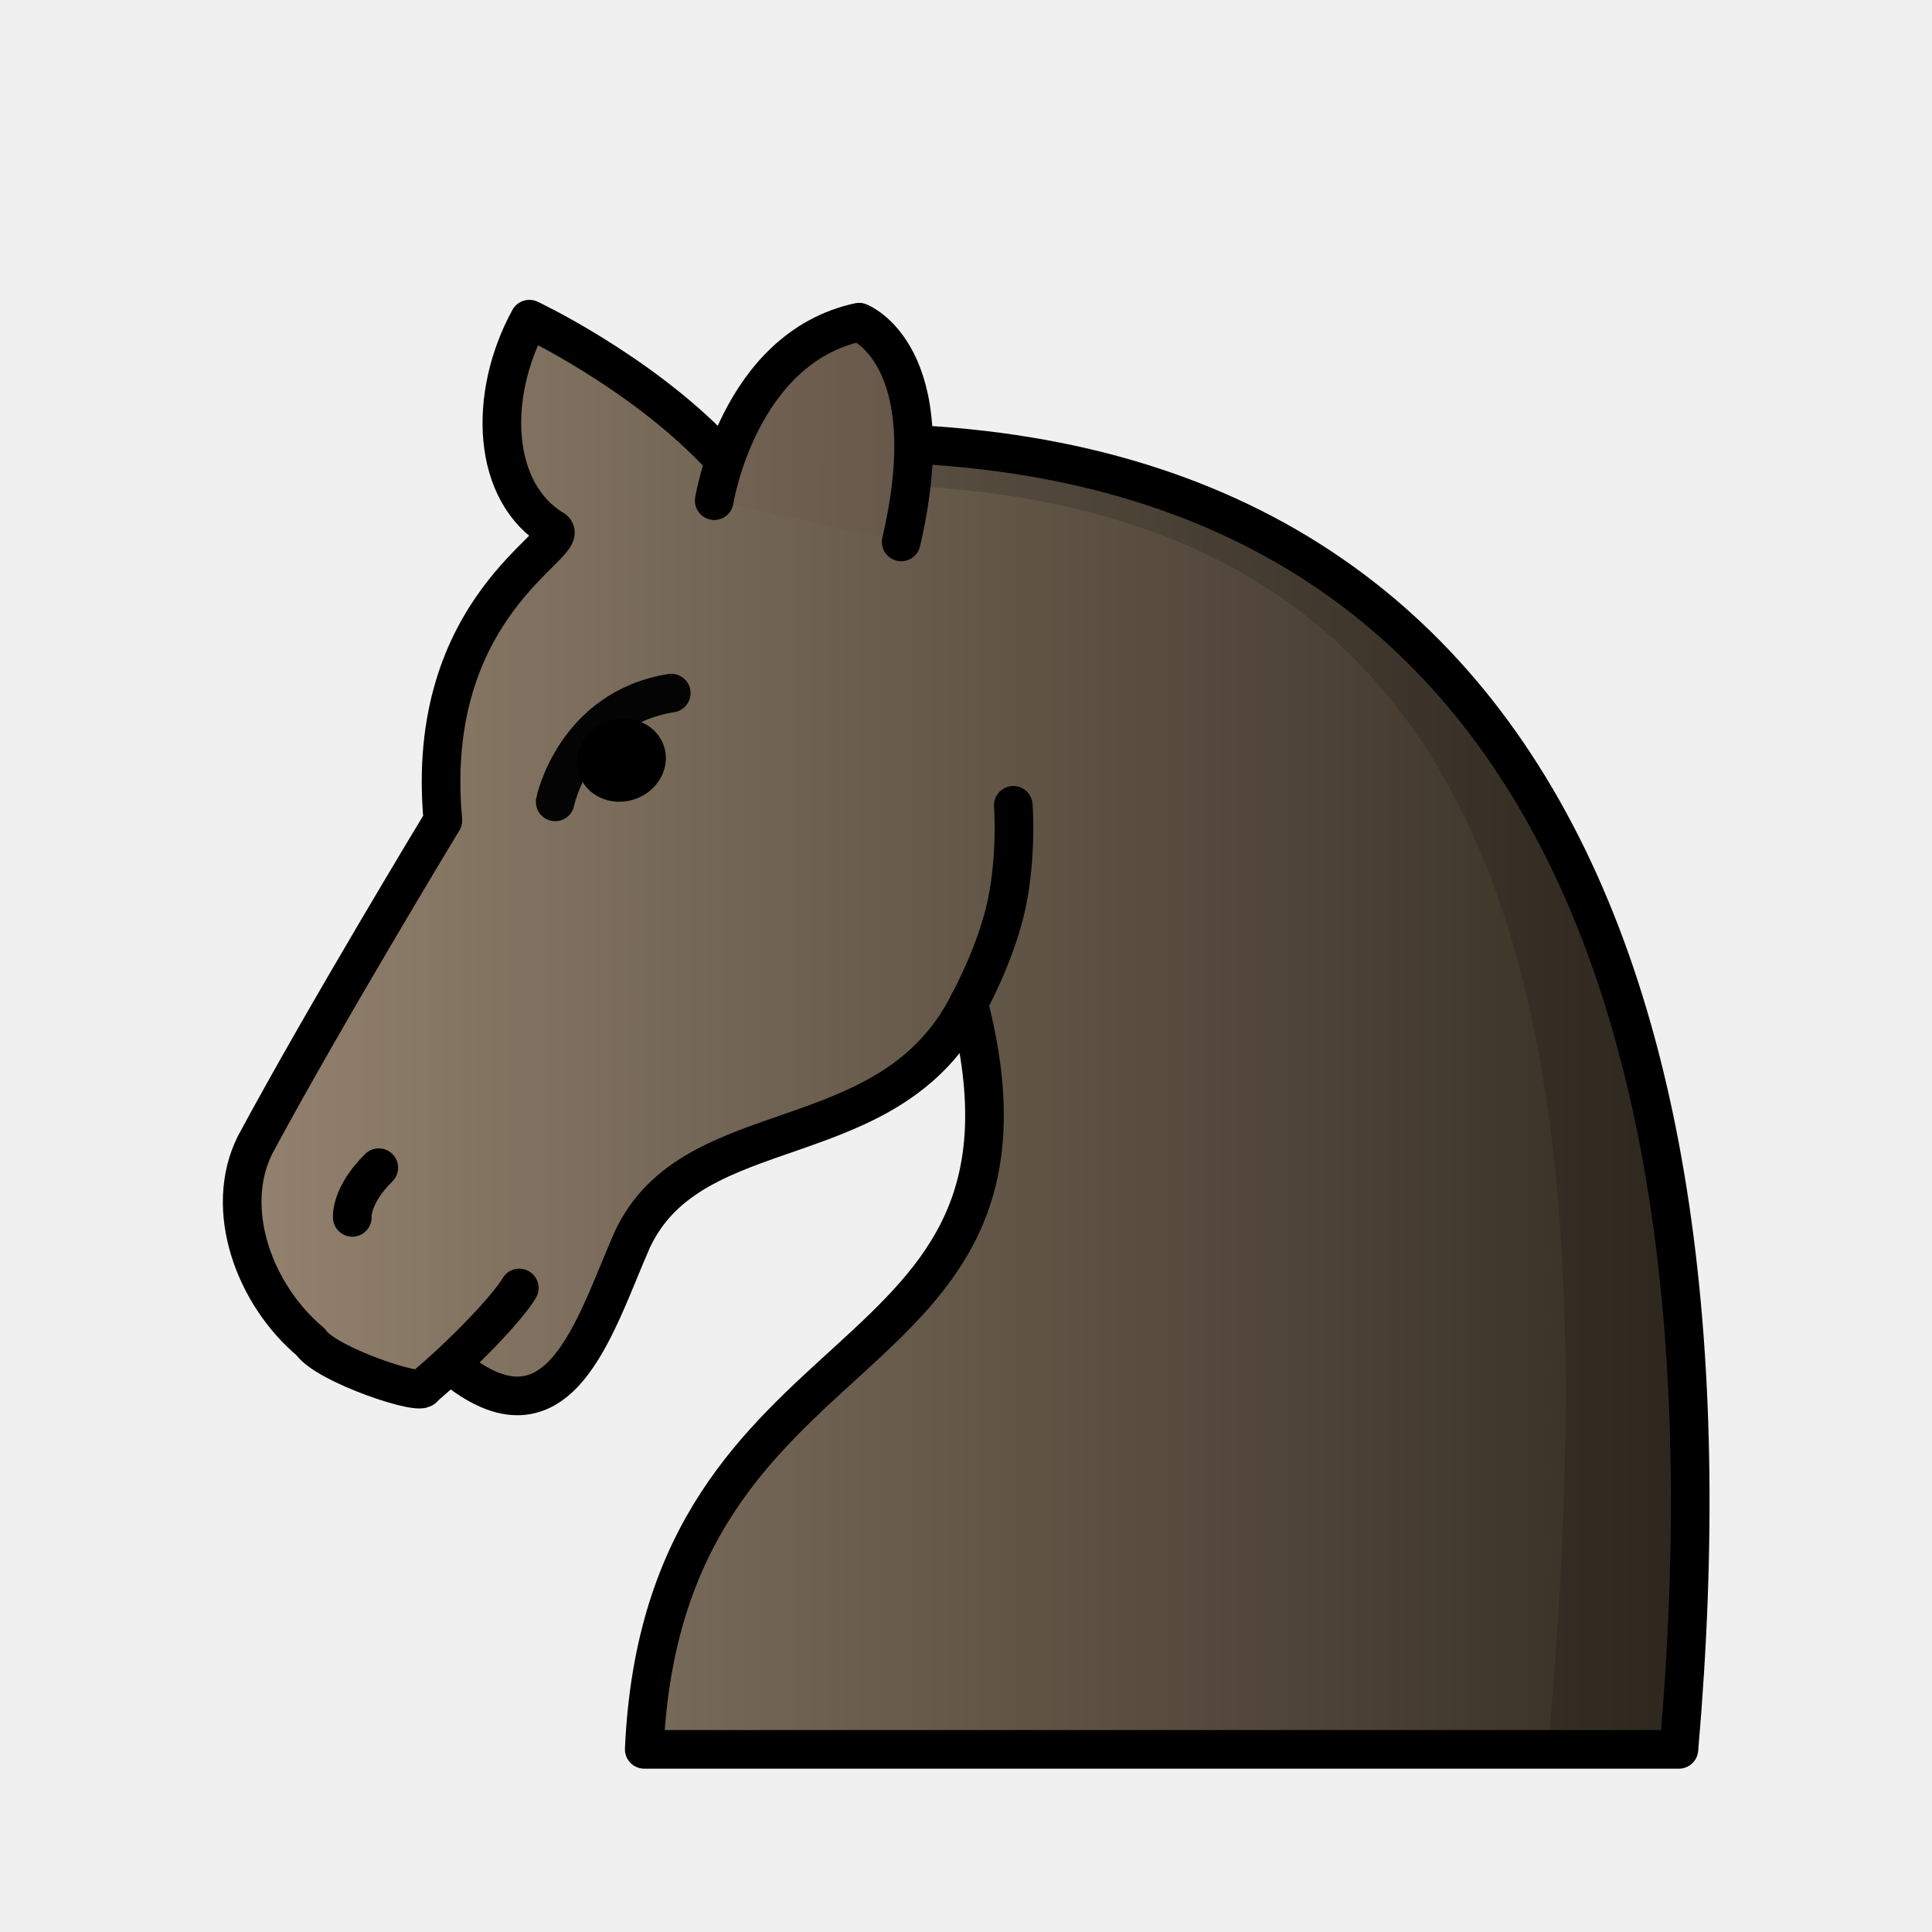
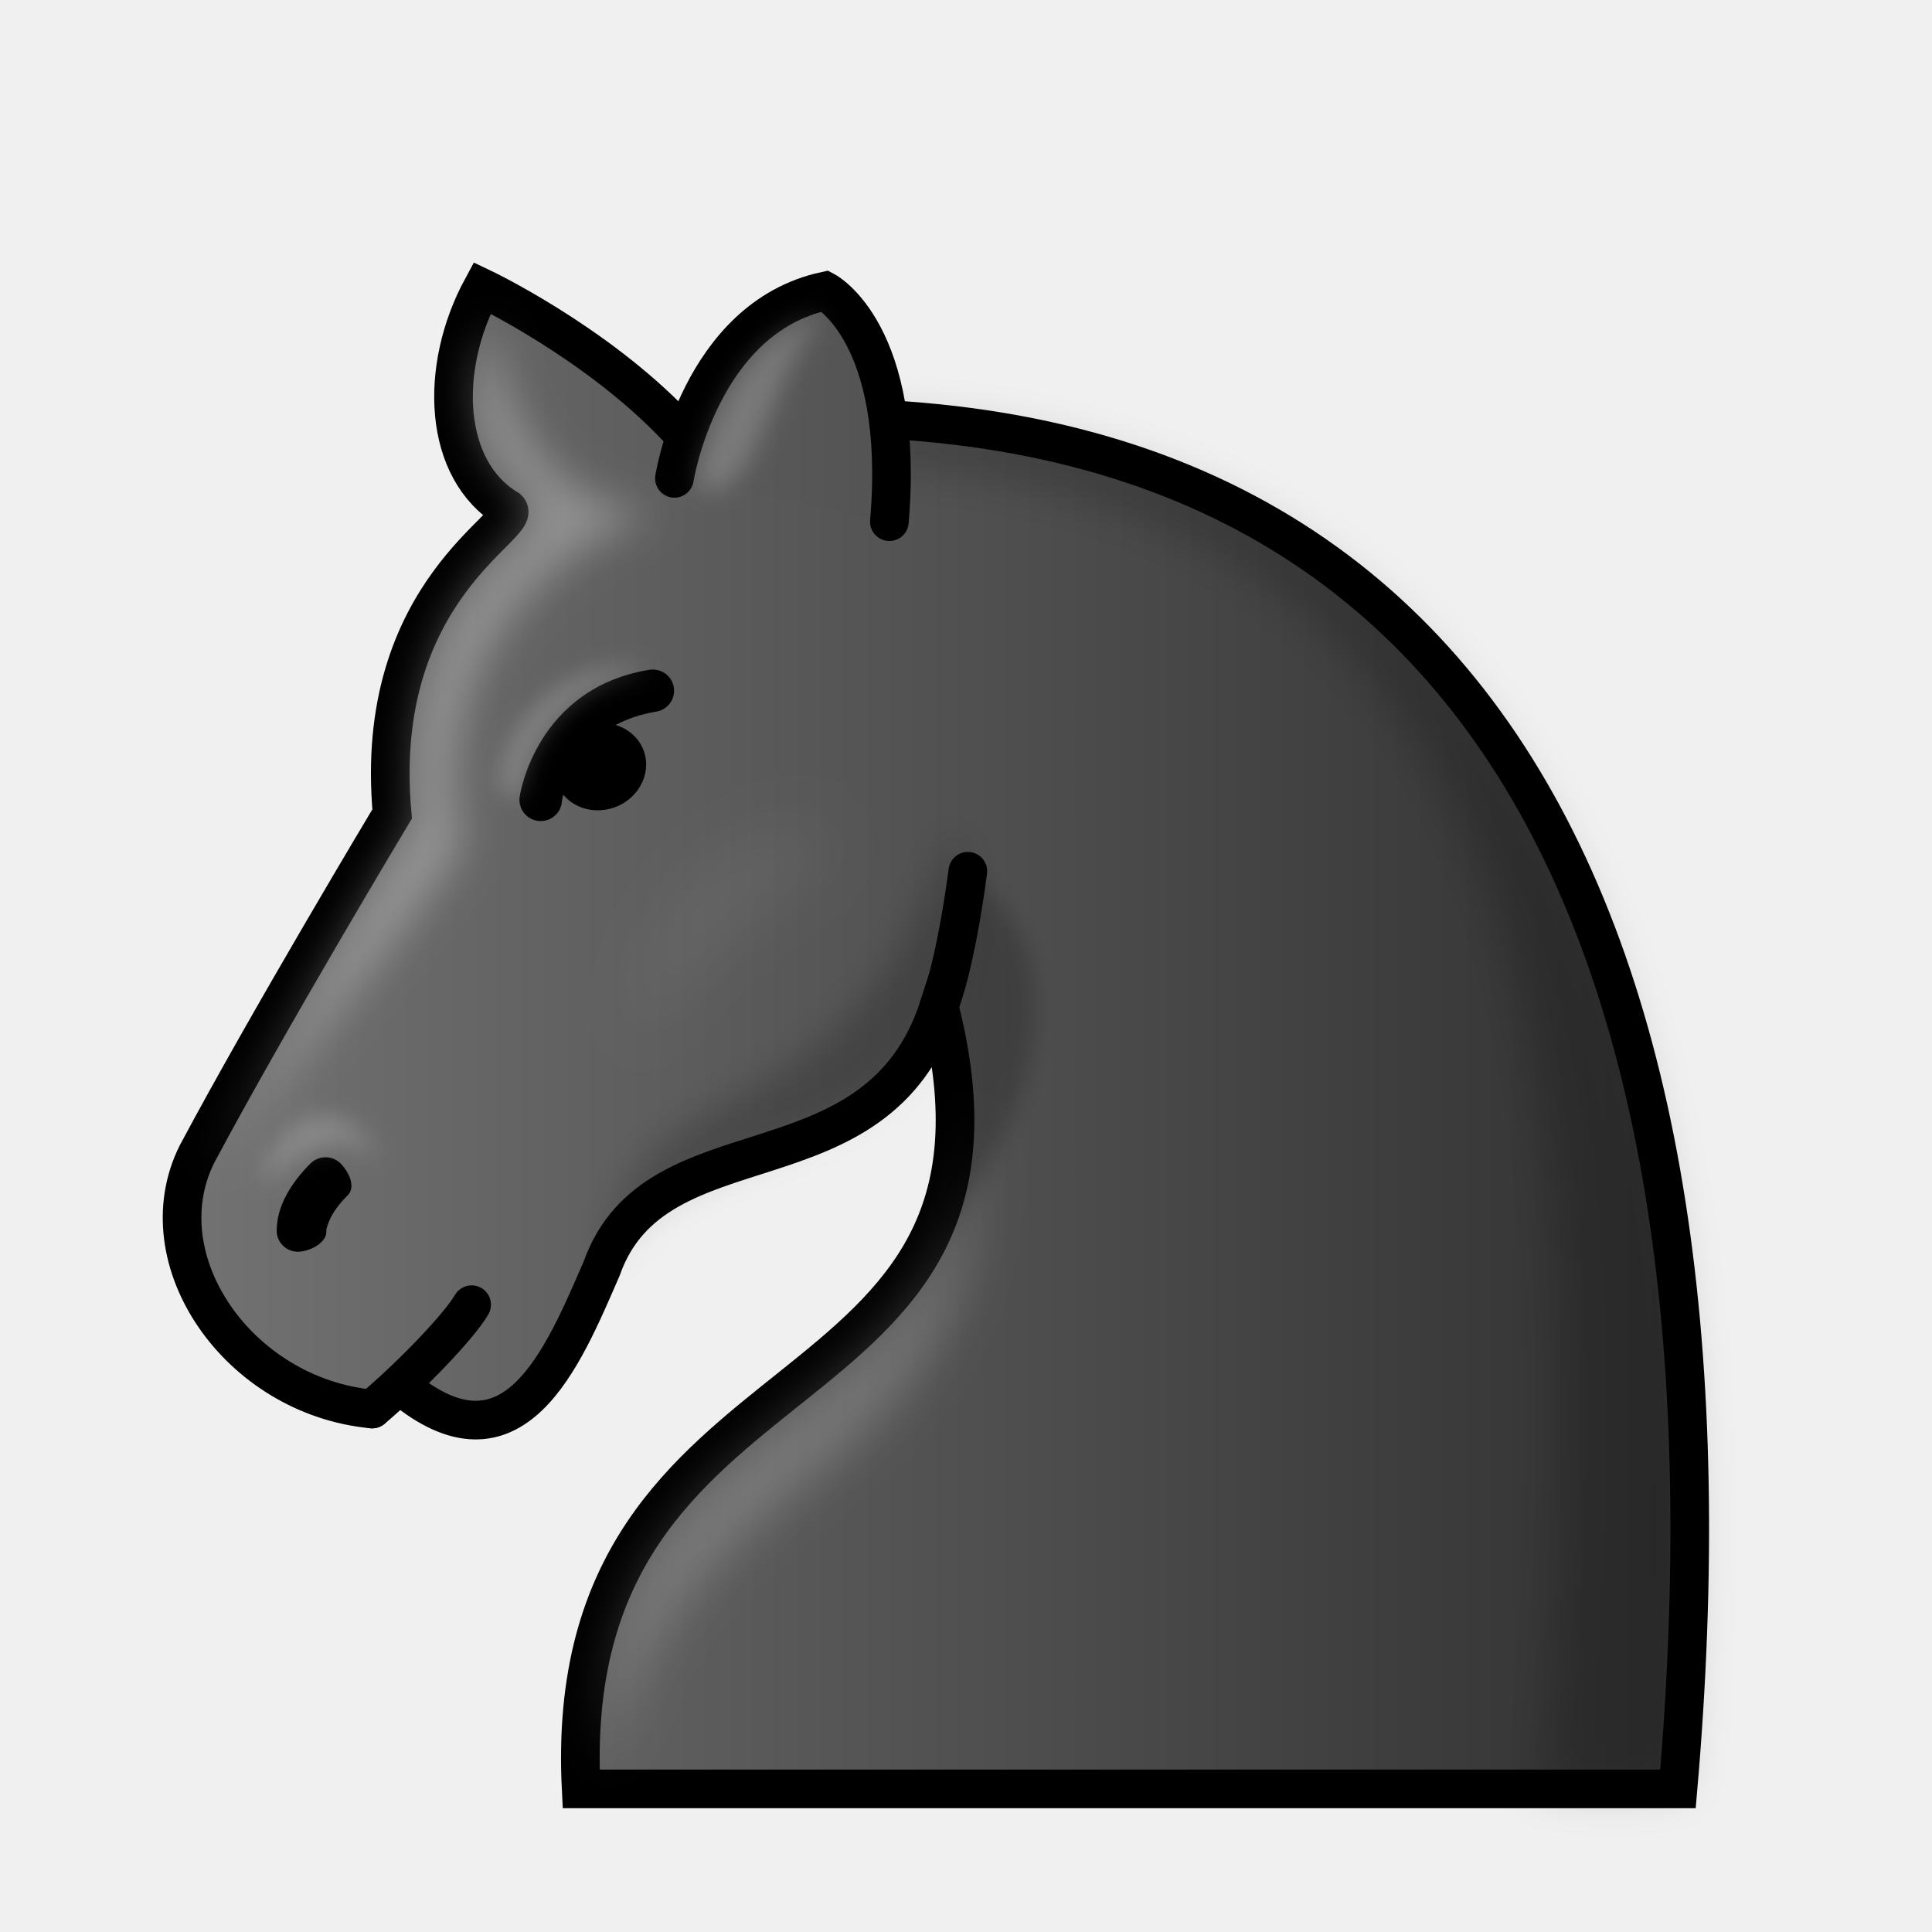
- <svg xmlns="http://www.w3.org/2000/svg" width="50mm" height="50mm" clip-rule="evenodd" fill-rule="evenodd" image-rendering="optimizeQuality" shape-rendering="geometricPrecision" text-rendering="geometricPrecision" version="1.1" viewBox="0 0 50 50">
+ <svg xmlns="http://www.w3.org/2000/svg" xmlns:xlink="http://www.w3.org/1999/xlink" width="50mm" height="50mm" clip-rule="evenodd" fill-rule="evenodd" image-rendering="optimizeQuality" shape-rendering="geometricPrecision" text-rendering="geometricPrecision" version="1.1" viewBox="0 0 50 50">
  <defs>
-     <linearGradient id="linearGradient4545-1" x1="-116.32" x2="-78.639" y1="299.9" y2="299.97" gradientTransform="matrix(1.0617 0 0 1.0316 127.44 -298.92)" gradientUnits="userSpaceOnUse">
-       <stop stop-color="#968270" offset="0" />
-       <stop stop-color="#342c22" offset="1" />
+     <linearGradient id="linearGradient1872" x1="-736.5" x2="-696.5" y1="-367.96" y2="-367.96" gradientTransform="matrix(.99995 0 0 .99606 740.69 393.31)" gradientUnits="userSpaceOnUse" xlink:href="#linearGradient2403" />
+     <linearGradient id="linearGradient2403" x1="9.241" x2="40.761" y1="27.266" y2="27.266" gradientTransform="matrix(1.0155 0 0 1.0103 -.38852 .48153)" gradientUnits="userSpaceOnUse">
+       <stop stop-color="#635f5e" style="stop-color:#737373" offset="0" />
+       <stop stop-color="#131111" style="stop-color:#303030" offset="1" />
    </linearGradient>
-     <linearGradient id="linearGradient1382" x1="-115.84" x2="-78.433" y1="315.71" y2="315.71" gradientTransform="matrix(1.0617 0 0 1.0316 127.44 -298.92)" gradientUnits="userSpaceOnUse">
-       <stop stop-color="#978672" offset="0" />
-       <stop stop-color="#342c22" offset="1" />
-     </linearGradient>
+     <filter id="filter1572-7-1-4-4-4" x="-.064" y="-.038" width="1.128" height="1.077" color-interpolation-filters="sRGB">
+       <feGaussianBlur stdDeviation="0.57" />
+     </filter>
+     <linearGradient id="linearGradient1874" x1="-116.32" x2="-77.199" y1="299.9" y2="299.9" gradientTransform="matrix(1.1045 0 0 1.0827 130.81 -314.94)" gradientUnits="userSpaceOnUse" xlink:href="#linearGradient2403" />
+     <filter id="filter1876" x="-.108" y="-.057" width="1.216" height="1.115" style="color-interpolation-filters:sRGB">
+       <feGaussianBlur stdDeviation="0.527" />
+     </filter>
+     <filter id="filter1884" x="-.153" y="-.083" width="1.307" height="1.167" style="color-interpolation-filters:sRGB">
+       <feGaussianBlur stdDeviation="0.612" />
+     </filter>
+     <filter id="filter4257-4" x="-.234" y="-.417" width="1.469" height="1.834" color-interpolation-filters="sRGB">
+       <feGaussianBlur stdDeviation="0.299" />
+     </filter>
+     <filter id="filter1880" x="-.231" y="-.164" width="1.461" height="1.329" style="color-interpolation-filters:sRGB">
+       <feGaussianBlur stdDeviation="0.312" />
+     </filter>
+     <filter id="filter1754-6-0" x="-.119" y="-.099" width="1.238" height="1.198" color-interpolation-filters="sRGB">
+       <feGaussianBlur stdDeviation="0.467" />
+     </filter>
+     <filter id="filter1888" x="-.179" y="-.207" width="1.358" height="1.415" style="color-interpolation-filters:sRGB">
+       <feGaussianBlur stdDeviation="0.292" />
+     </filter>
+     <filter id="filter1746-3-5" x="-.321" y="-.411" width="1.641" height="1.823" color-interpolation-filters="sRGB">
+       <feGaussianBlur stdDeviation="1.013" />
+     </filter>
+     <filter id="filter1758-7-0" x="-.239" y="-.07" width="1.479" height="1.139" color-interpolation-filters="sRGB">
+       <feGaussianBlur stdDeviation="0.279" />
+     </filter>
  </defs>
-   <g clip-rule="evenodd" fill-rule="evenodd" shape-rendering="geometricPrecision">
-     <path d="m11.697 35.351c2.775 2.293 3.678-1.014 4.66-3.254 1.568-3.396 6.666-2.077 8.712-6.129 2.586 10.029-7.894 7.997-8.396 19.305h26.777c1.839-21.06-4.808-35.655-24.951-33.623-2.003-2.074-4.799-3.39-4.799-3.39-1.086 1.986-0.973 4.494 0.641 5.452 0.422 0.382-3.39 1.98-2.879 7.519 0 0-3.069 5.066-4.859 8.396-0.837 1.671-0.015 3.89 1.436 5.102 0.396 0.596 2.924 1.428 2.924 1.176" fill="url(#linearGradient1382)" image-rendering="optimizeQuality" stroke="#000" stroke-dashoffset="1.852" stroke-linecap="round" stroke-linejoin="round" />
-     <path d="m14.368 20.752s0.494-2.41 3.004-2.815" fill="none" image-rendering="optimizeQuality" stroke="#040404" stroke-linecap="round" stroke-linejoin="round" />
-     <ellipse transform="matrix(.97477 -.2232 .20615 .97852 0 0)" cx="11.685" cy="22.771" rx="1.156" ry="1.067" image-rendering="optimizeQuality" stroke-width="1" style="paint-order:markers fill stroke" />
-     <g stroke="#000" stroke-linecap="round">
-       <g stroke-linejoin="round">
-         <path d="m9.117 31.506s-0.052-0.558 0.686-1.286" fill="#fff" image-rendering="optimizeQuality" />
-         <path d="m25.068 25.968s0.716-1.296 0.985-2.575c0.269-1.28 0.171-2.551 0.171-2.551" fill="none" image-rendering="optimizeQuality" />
-         <path d="m18.484 12.957s0.627-3.947 3.749-4.619c0 0 2.221 0.845 1.09 5.687" fill="url(#linearGradient4545-1)" image-rendering="optimizeQuality" style="paint-order:markers fill stroke" />
-       </g>
-       <path d="m13.439 33.333c-0.295 0.501-1.396 1.664-2.476 2.574" fill="none" image-rendering="optimizeQuality" />
-     </g>
-     <path d="m23.149 12.558c16.435 0.612 18.549 14.227 16.912 32.717h3.389c1.685-19.305-3.762-33.176-20.196-33.788z" image-rendering="optimizeQuality" opacity=".15" />
-   </g>
+   <path d="m10.393 35.883c2.887 2.407 4.157-0.702 5.178-3.053 1.398-3.953 7.128-1.826 8.733-6.795 2.831 11.085-9.864 8.393-9.264 20.261h28.386c1.913-22.103-5.002-37.421-25.957-35.288-2.083-2.176-4.992-3.558-4.992-3.558-1.129 2.085-1.012 4.716 0.667 5.722 0.439 0.401-3.527 2.078-2.995 7.892 0 0-3.192 5.317-5.055 8.812-1.357 2.732 1.074 6.264 4.536 6.589" fill="url(#linearGradient2766-9)" image-rendering="optimizeQuality" stroke="#000000" stroke-dashoffset="1.852" stroke-linecap="round" style="clip-rule:evenodd;fill-rule:evenodd;fill:url(#linearGradient1872);shape-rendering:geometricPrecision" />
+   <path d="m16.859 17.328c-0.018 9.96e-4 -0.035 3e-3 -0.053 6e-3 -2.943 0.479-3.352 3.258-3.352 3.258-0.06 0.296 0.132 0.585 0.429 0.646 0.298 0.061 0.589-0.13 0.65-0.427 0 0 0.172-2.023 2.451-2.394 0.3-0.049 0.503-0.331 0.454-0.63-0.046-0.279-0.297-0.477-0.579-0.458z" color="#000000" color-rendering="auto" dominant-baseline="auto" image-rendering="optimizeQuality" solid-color="#000000" stop-color="#000000" style="clip-rule:evenodd;fill-rule:evenodd;font-feature-settings:normal;font-variant-alternates:normal;font-variant-caps:normal;font-variant-east-asian:normal;font-variant-ligatures:normal;font-variant-numeric:normal;font-variant-position:normal;font-variation-settings:normal;inline-size:0;isolation:auto;mix-blend-mode:normal;shape-margin:0;shape-padding:0;shape-rendering:geometricPrecision;text-decoration-color:#000000;text-decoration-line:none;text-decoration-style:solid;text-indent:0;text-orientation:mixed;text-transform:none;white-space:normal" />
+   <path d="m16.7 19.572a1.117 1.204 69.395 0 1-0.943 1.366 1.117 1.204 69.395 0 1-1.401-0.825 1.117 1.204 69.395 0 1 0.943-1.366 1.117 1.204 69.395 0 1 1.401 0.825z" image-rendering="optimizeQuality" style="clip-rule:evenodd;fill-rule:evenodd;paint-order:markers fill stroke;shape-rendering:geometricPrecision" />
+   <path d="m8.419 29.95c-0.144 9.96e-4 -0.282 0.059-0.384 0.16-0.438 0.436-0.669 0.849-0.779 1.172-0.11 0.323-0.094 0.616-0.094 0.616 0.028 0.301 0.295 0.522 0.597 0.495 0.304-0.027 0.715-0.248 0.687-0.55 0 0-0.014-9.96e-4 0.041-0.162 0.055-0.161 0.183-0.421 0.513-0.749 0.215-0.214 0.028-0.609-0.188-0.823-0.104-0.104-0.246-0.161-0.393-0.16z" color="#000000" color-rendering="auto" dominant-baseline="auto" image-rendering="optimizeQuality" solid-color="#000000" stop-color="#000000" style="clip-rule:evenodd;fill-rule:evenodd;font-feature-settings:normal;font-variant-alternates:normal;font-variant-caps:normal;font-variant-east-asian:normal;font-variant-ligatures:normal;font-variant-numeric:normal;font-variant-position:normal;font-variation-settings:normal;inline-size:0;isolation:auto;mix-blend-mode:normal;shape-margin:0;shape-padding:0;shape-rendering:geometricPrecision;text-decoration-color:#000000;text-decoration-line:none;text-decoration-style:solid;text-indent:0;text-orientation:mixed;text-transform:none;white-space:normal" />
+   <path transform="matrix(.99995 0 0 .99606 740.69 393.31)" d="m-718.42-382.86c17.099 0.645 19.298 14.991 17.595 34.473h3.526c1.753-20.341-3.914-34.957-21.011-35.602z" filter="url(#filter1572-7-1)" image-rendering="optimizeQuality" opacity=".25" style="clip-rule:evenodd;fill-rule:evenodd;filter:url(#filter1572-7-1-4-4-4);opacity:.2;shape-rendering:geometricPrecision" />
+   <path d="m17.454 12.38s0.652-4.143 3.9-4.848c0 0 2.079 1.085 1.663 5.969" fill="url(#linearGradient2768-3)" image-rendering="optimizeQuality" stroke="#000000" stroke-linecap="round" style="clip-rule:evenodd;fill-rule:evenodd;fill:url(#linearGradient1874);paint-order:markers fill stroke;shape-rendering:geometricPrecision" />
+   <path d="m12.206 33.765c-0.306 0.526-1.452 1.747-2.575 2.701" fill="none" image-rendering="optimizeQuality" stroke="#000000" stroke-linecap="round" style="clip-rule:evenodd;fill-rule:evenodd;shape-rendering:geometricPrecision" />
+   <path d="m5.427 30.42 4.194-7.324 1.172-1.892s-0.797-4.415 2.719-7.381c-5e-4 9.96e-4 0.555-0.614 3e-3 -1.106-0.552-0.492-1.936-2.129-0.753-4.336-0.077-0.022 0.274 4.806 4.353 4.864-3.919 1.249-6.111 4.989-5.151 8.582-0.736 1.173-1.458 2.08-2.374 3.208-0.82 1.009-1.796 2.195-3.078 3.907-0.34 0.454-0.701 0.944-1.086 1.478z" style="clip-rule:evenodd;fill-rule:evenodd;fill:#ffffff;filter:url(#filter1876);image-rendering:optimizeQuality;mix-blend-mode:normal;opacity:.3;shape-rendering:geometricPrecision" />
+   <path d="m15.757 45.676c-0.744-9.435 10.084-8.795 9.438-17.61 1.103 10.971-7.883 9.129-9.438 17.61z" style="clip-rule:evenodd;fill-rule:evenodd;fill:#ffffff;filter:url(#filter1884);image-rendering:optimizeQuality;opacity:.2;shape-rendering:geometricPrecision" />
+   <path transform="matrix(.99995 0 0 .99606 740.69 393.31)" d="m-733.97-364.25c-0.015 0.573 1.587-1.887 3.061-0.439-0.598-1.429-2.218-1.902-3.061 0.439z" filter="url(#filter3022-9)" style="clip-rule:evenodd;fill-rule:evenodd;fill:#ffffff;filter:url(#filter4257-4);image-rendering:optimizeQuality;opacity:.2;shape-rendering:geometricPrecision" />
+   <path d="m18.027 12.578s0.58-3.7 3.249-4.459c-1.554 1.971-1.745 5.154-3.249 4.459z" style="clip-rule:evenodd;fill-rule:evenodd;fill:#ffffff;filter:url(#filter1880);image-rendering:optimizeQuality;opacity:.2;shape-rendering:geometricPrecision" />
+   <path transform="matrix(.99995 0 0 .99606 740.69 393.31)" d="m-716.03-369.64c0.405-1.184 0.326-3.052-0.031-3.612-2.959 8.671-8.245 5.492-9.101 11.347 1.639-3.708 7.813-2.42 9.132-7.734z" filter="url(#filter1433-2-4-3)" opacity=".25" style="clip-rule:evenodd;fill-rule:evenodd;filter:url(#filter1754-6-0);image-rendering:optimizeQuality;opacity:.2;shape-rendering:geometricPrecision" />
+   <path transform="matrix(.99995 0 0 .99606 740.69 393.31)" d="m-723.87-377.47c-3.217 0.615-3.405 3.277-3.405 3.277s-0.499 0.211-0.49-0.328c-0.231-0.688 1.215-3.475 3.896-2.949z" filter="url(#filter1676-3-7)" opacity=".2" style="clip-rule:evenodd;fill-rule:evenodd;fill:#ffffff;filter:url(#filter1888);image-rendering:optimizeQuality;opacity:.2;shape-rendering:geometricPrecision" />
+   <path transform="matrix(.76507 0 0 .92137 575.69 349.88)" d="m-723.63-356.13c-6.532-0.827-7.581 5.84-7.581 5.84 1.11-2.065 4.294-4.784 7.581-5.84z" fill="#ffffff" filter="url(#filter1866-4-7)" style="clip-rule:evenodd;fill-rule:evenodd;filter:url(#filter1746-3-5);image-rendering:optimizeQuality;opacity:.1;shape-rendering:geometricPrecision" />
+   <path d="m24.304 26.035s0.399-0.909 0.744-3.487" clip-rule="evenodd" fill="none" fill-rule="evenodd" image-rendering="optimizeQuality" shape-rendering="geometricPrecision" stroke="#000000" stroke-linecap="round" stroke-linejoin="round" />
+   <path d="m23.987 32.169c0.364-0.026 5.37-6.215 1.061-9.621l-0.51 4.557c0.107 1.682 0.437 3.359-0.551 5.064z" filter="url(#filter1605-5)" opacity=".15" style="clip-rule:evenodd;fill-rule:evenodd;filter:url(#filter1758-7-0);image-rendering:optimizeQuality;opacity:.2;shape-rendering:geometricPrecision" />
</svg>
